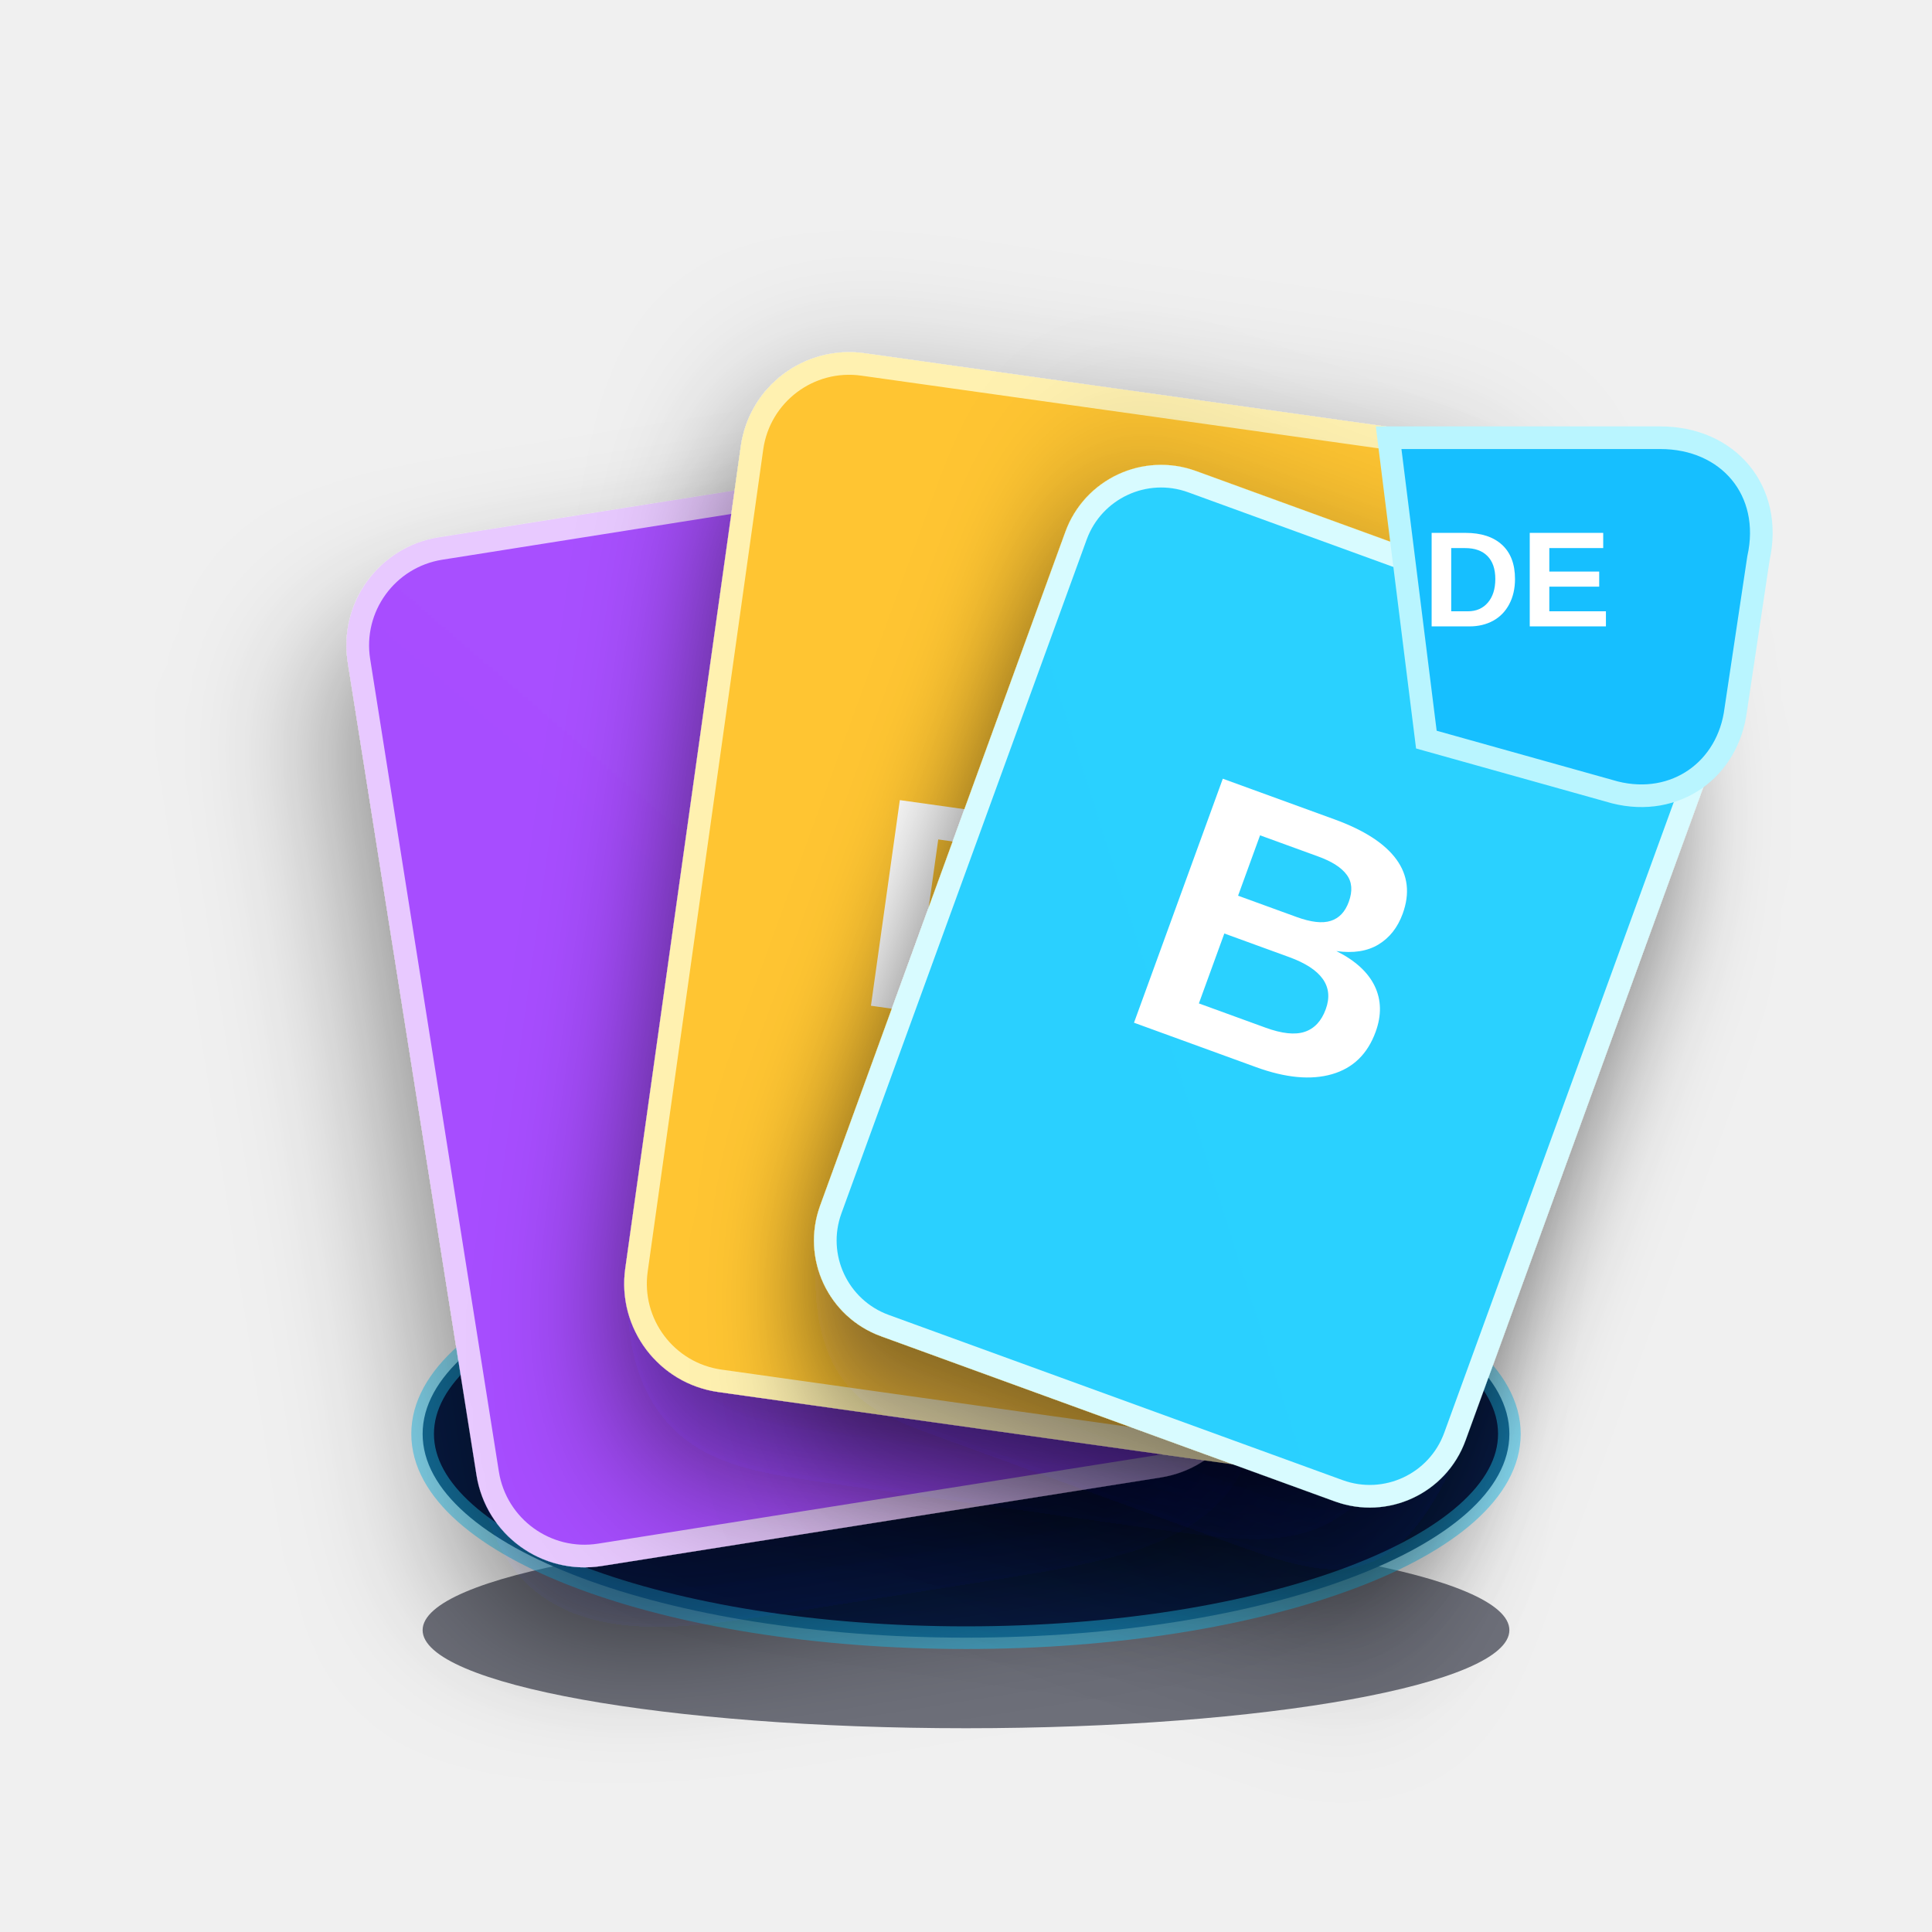
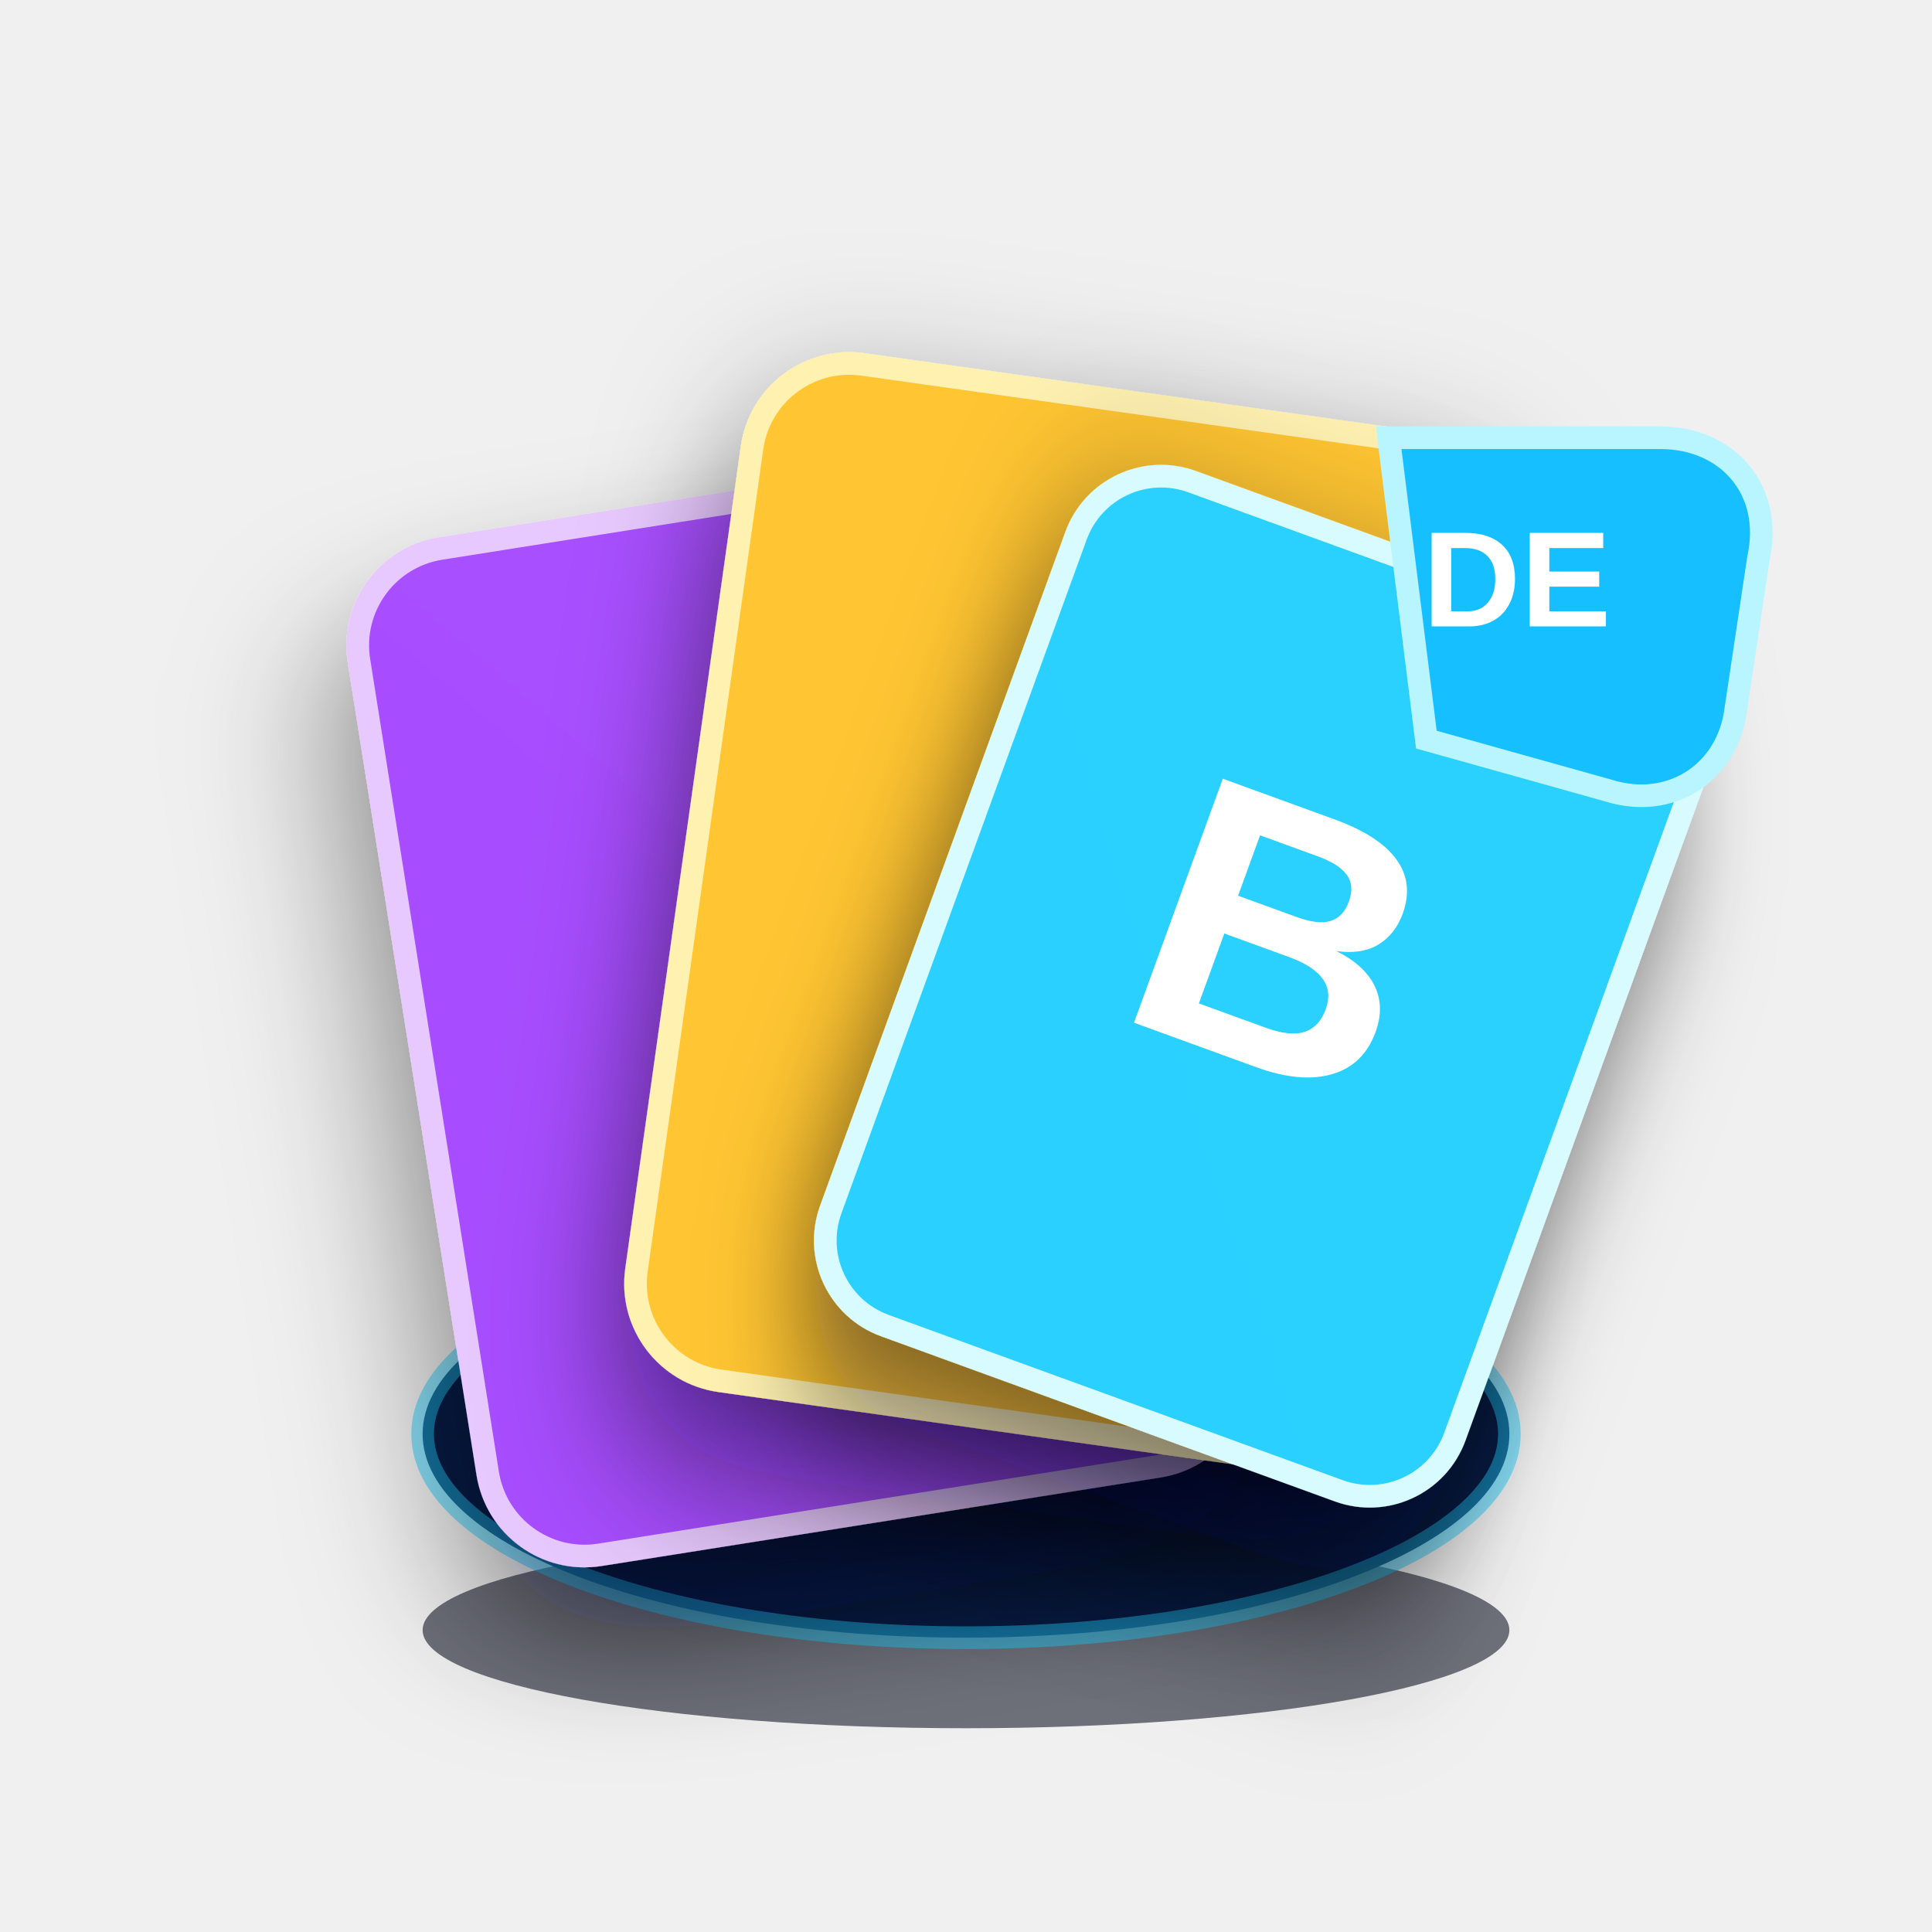
<svg xmlns="http://www.w3.org/2000/svg" viewBox="0 0 256 256">
  <defs>
    <linearGradient id="a" x1="45" y1="205" x2="180" y2="50">
      <stop stop-color="#6E25FF" />
      <stop offset=".6" stop-color="#A64CFF" />
      <stop offset="1" stop-color="#F0C4FF" />
    </linearGradient>
    <linearGradient id="b" x1="70" y1="190" x2="205" y2="55">
      <stop stop-color="#FF8A00" />
      <stop offset=".55" stop-color="#FFD33D" />
      <stop offset="1" stop-color="#FFF0A0" />
    </linearGradient>
    <linearGradient id="c" x1="90" y1="200" x2="215" y2="70">
      <stop stop-color="#00A9FF" />
      <stop offset=".55" stop-color="#35D9FF" />
      <stop offset="1" stop-color="#B8F8FF" />
    </linearGradient>
    <filter id="s">
      <feDropShadow dx="0" dy="10" stdDeviation="10" flood-color="#020617" flood-opacity=".55" />
    </filter>
  </defs>
  <ellipse cx="128" cy="216" rx="72" ry="13" fill="#020617" opacity=".55" />
  <ellipse cx="128" cy="190" rx="72" ry="27" fill="#071B45" stroke="#23CFFF" stroke-opacity=".5" stroke-width="3" />
  <g filter="url(#s)" transform="rotate(-9 112 130)">
    <rect x="55" y="65" width="101" height="135" rx="13" fill="url(#a)" stroke="#E8C9FF" stroke-width="3" />
    <text x="105" y="148" text-anchor="middle" font-family="Arial,sans-serif" font-size="57" font-weight="900" fill="#fff">A</text>
  </g>
  <g filter="url(#s)" transform="rotate(8 150 125)">
    <rect x="91" y="54" width="103" height="136" rx="13" fill="url(#b)" stroke="#FFF1B0" stroke-width="3" />
-     <text x="142" y="138" text-anchor="middle" font-family="Arial,sans-serif" font-size="40" font-weight="900" fill="#fff">DE</text>
+     <text x="142" y="138" text-anchor="middle" font-family="Arial,sans-serif" font-size="40" font-weight="900" fill="#fff">...</text>
  </g>
  <g filter="url(#s)" transform="rotate(20 174 125)">
    <rect x="126" y="73" width="88" height="119" rx="12" fill="url(#c)" stroke="#D8FBFF" stroke-width="3" />
    <text x="170" y="143" text-anchor="middle" font-family="Arial,sans-serif" font-size="50" font-weight="900" fill="#fff">B</text>
  </g>
  <path d="M184 58h36c9 0 15 7 13 16l-3 20c-1 8-8 13-16 11l-25-7z" fill="#16BFFF" stroke="#B9F5FF" stroke-width="3" />
  <text x="201" y="83" text-anchor="middle" font-family="Arial,sans-serif" font-size="18" font-weight="800" fill="#fff">DE</text>
</svg>
